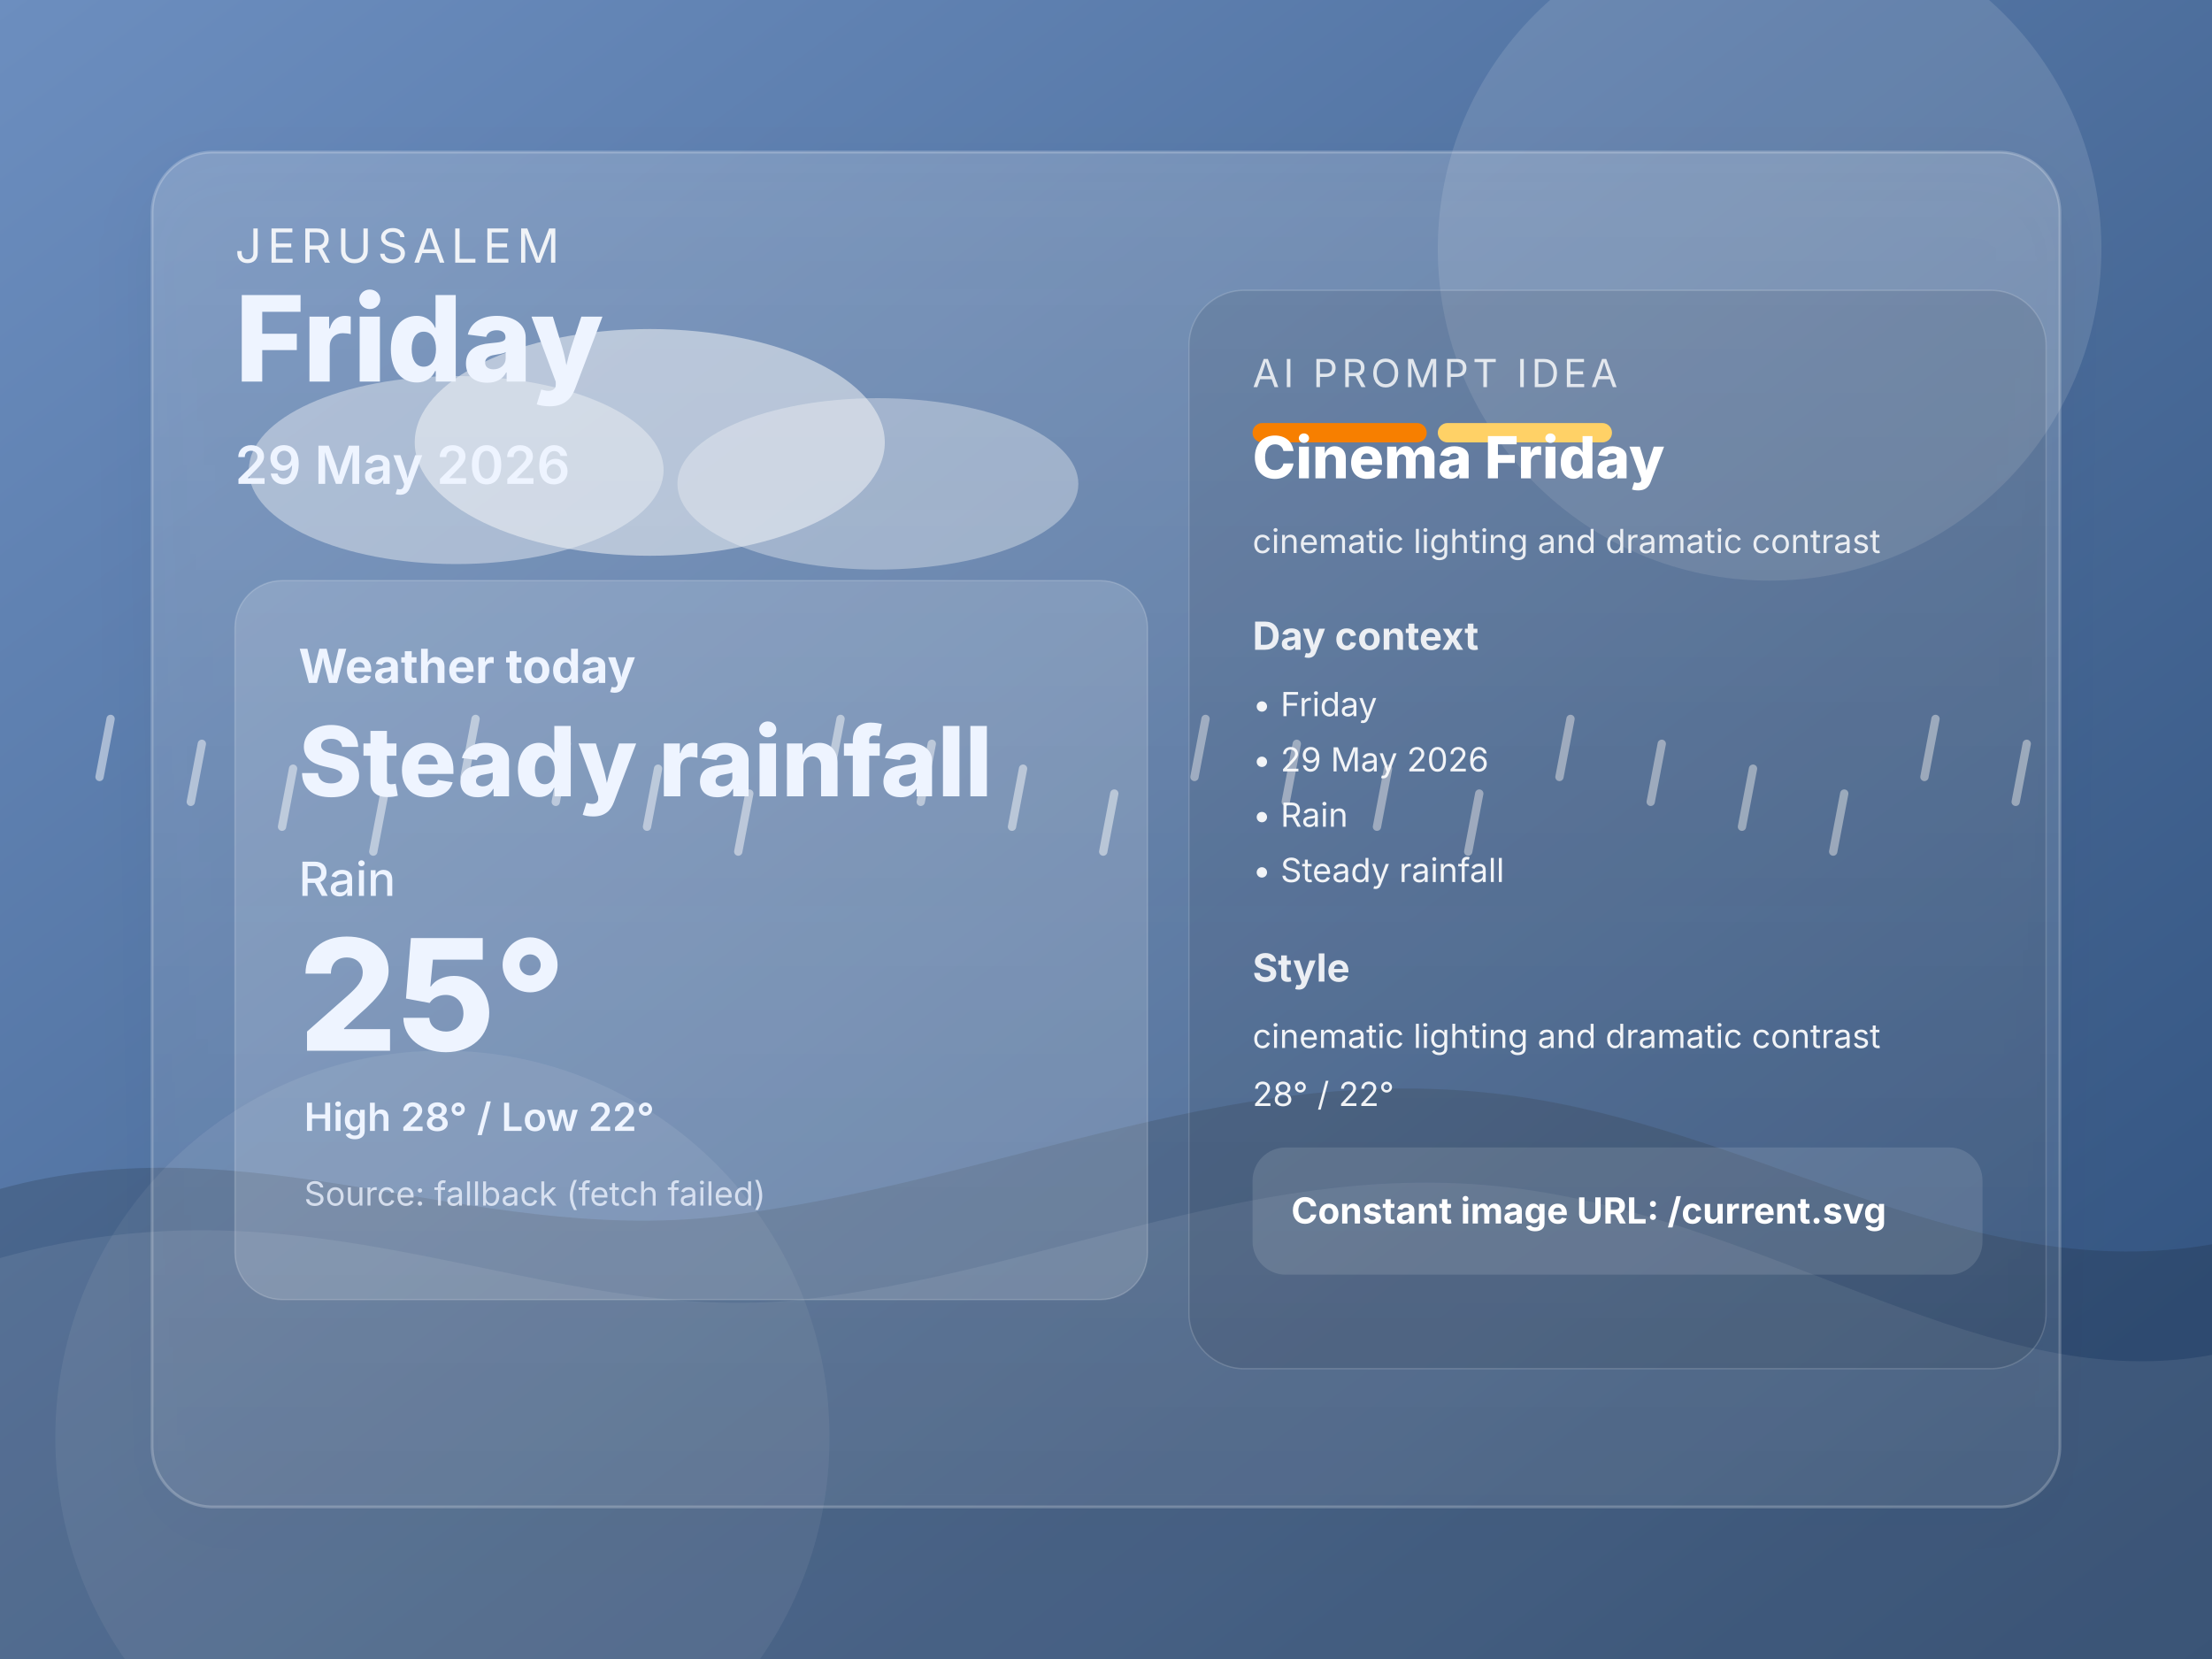
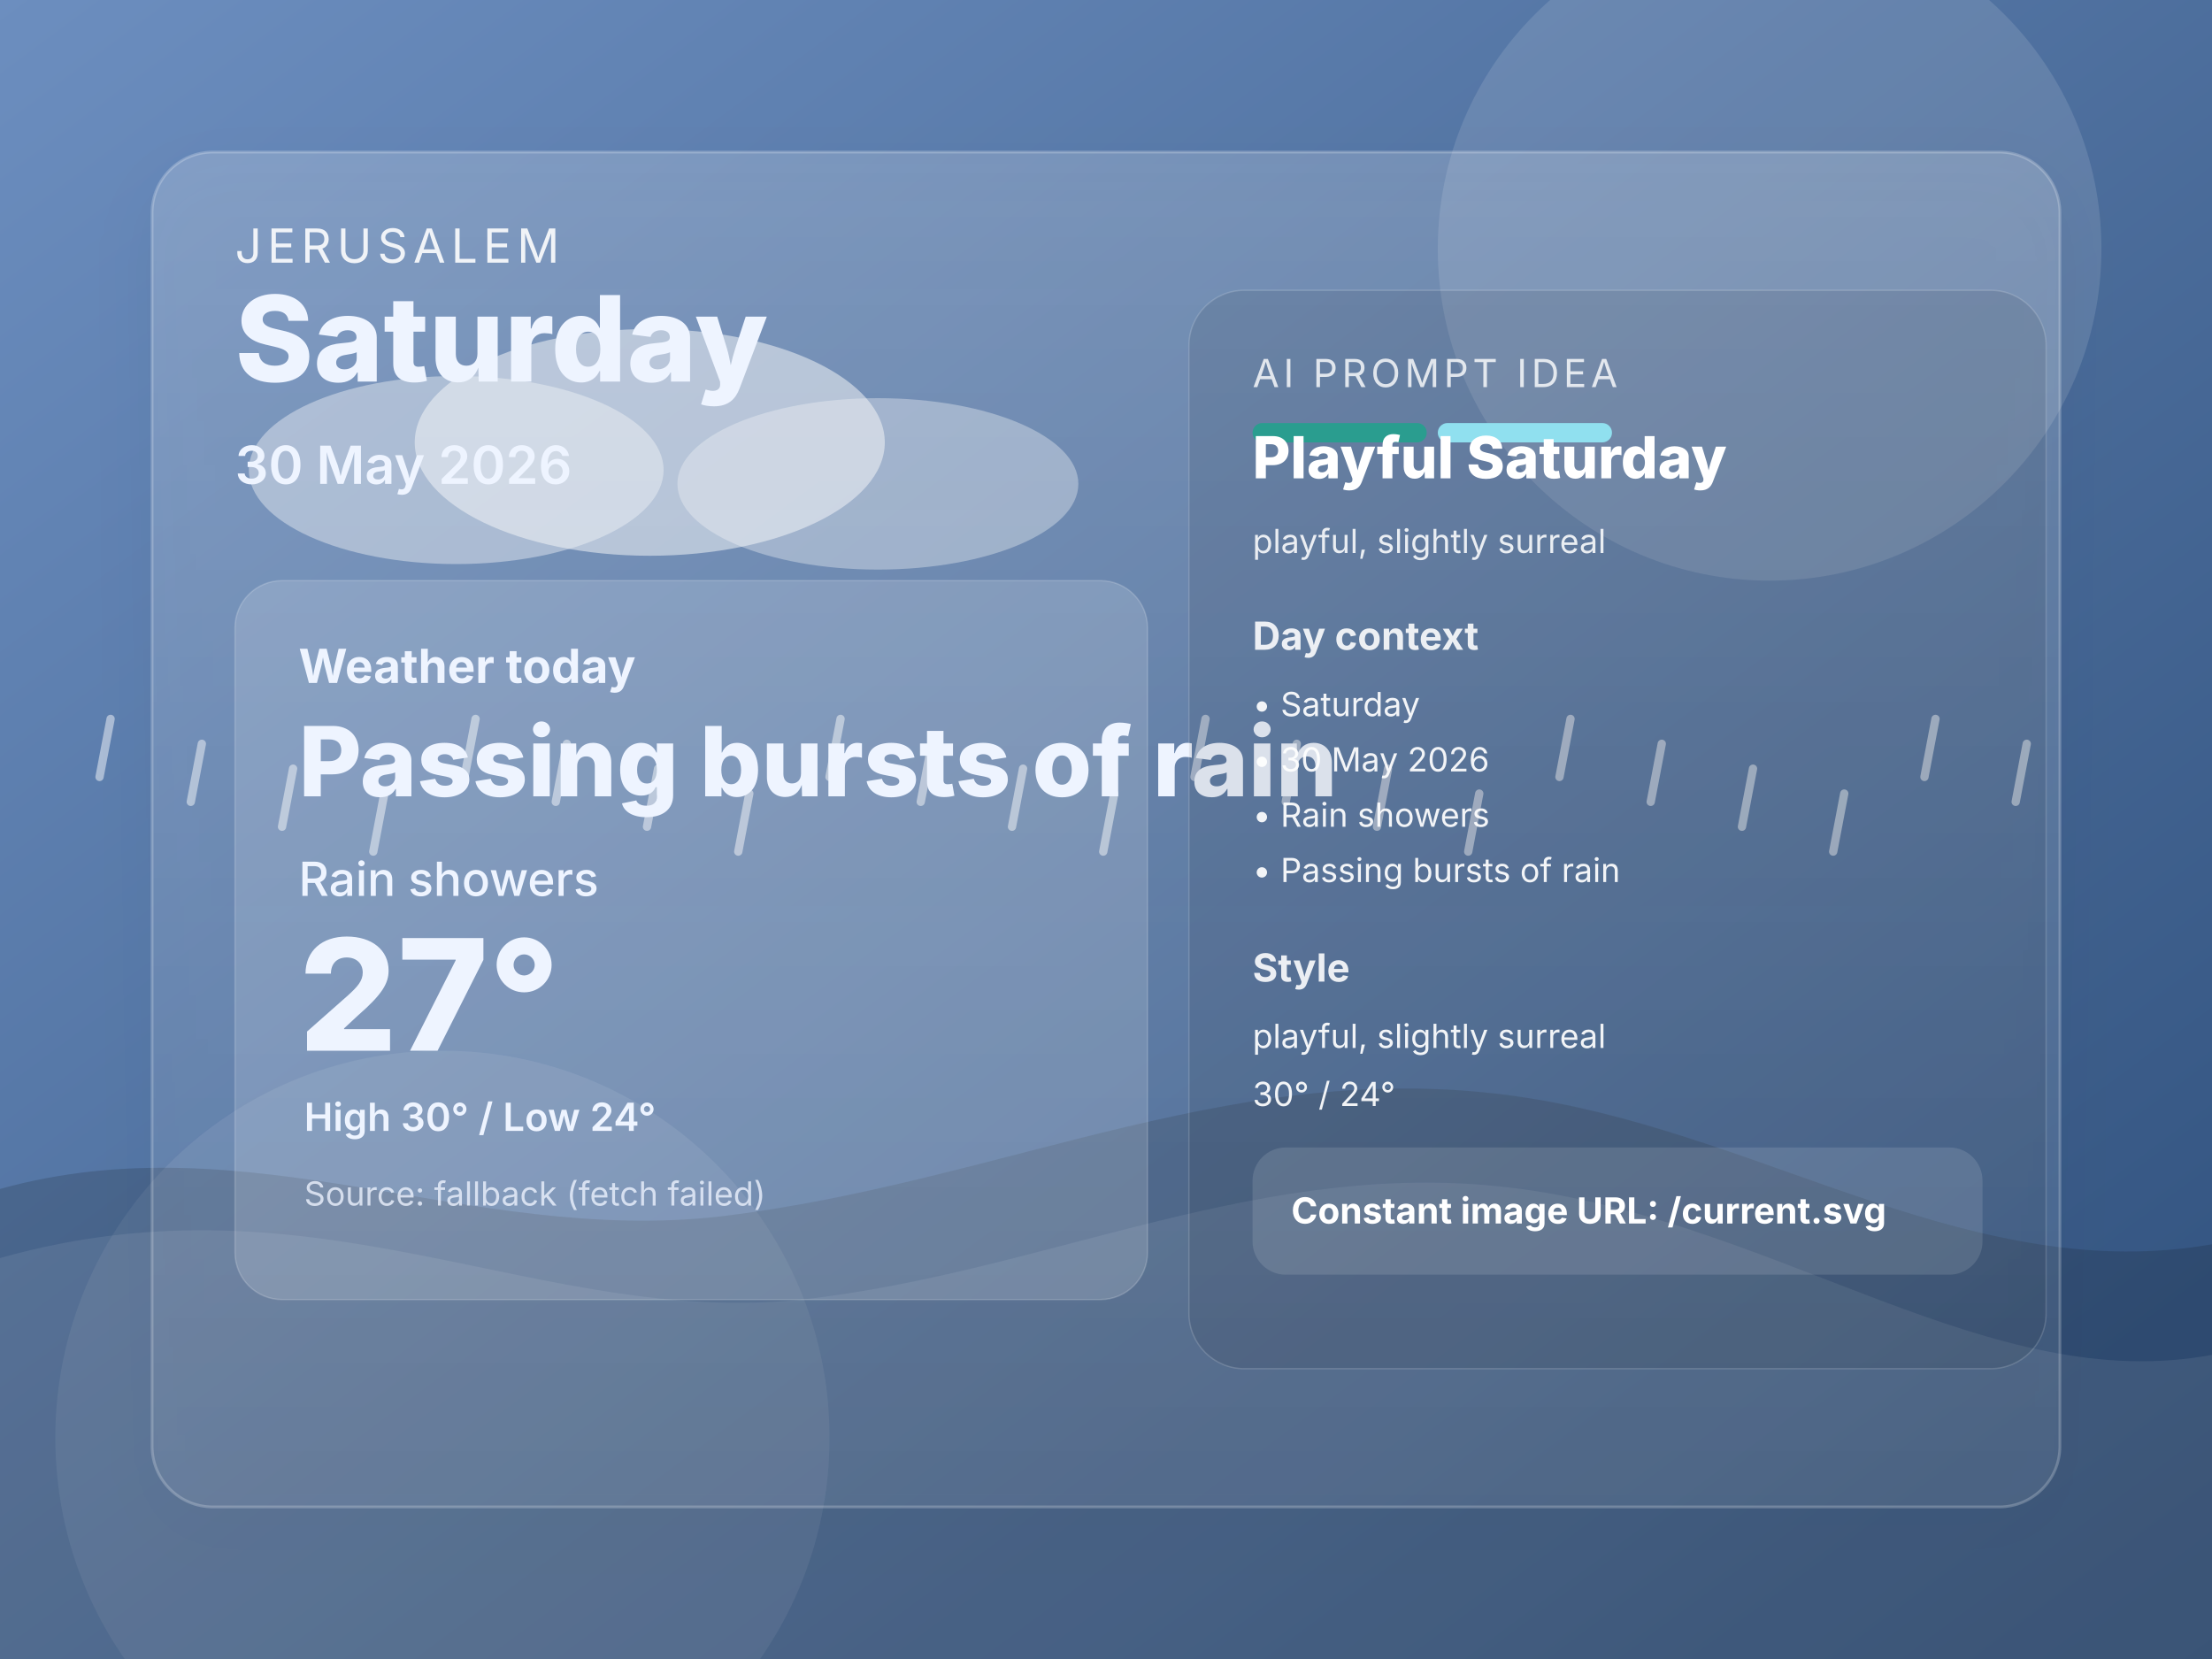
<svg xmlns="http://www.w3.org/2000/svg" viewBox="0 0 1600 1200" width="1600" height="1200" role="img" aria-labelledby="title desc">
  <defs>
    <linearGradient id="bg" x1="0" y1="0" x2="1" y2="1">
      <stop offset="0%" stop-color="#6c8ebf" />
      <stop offset="100%" stop-color="#2e4f7b" />
    </linearGradient>
    <linearGradient id="glass" x1="0" y1="0" x2="0" y2="1">
      <stop offset="0%" stop-color="rgba(255,255,255,0.18)" />
      <stop offset="100%" stop-color="rgba(255,255,255,0.06)" />
    </linearGradient>
    <filter id="shadow" x="-20%" y="-20%" width="140%" height="140%">
      <feDropShadow dx="0" dy="20" stdDeviation="24" flood-color="rgba(0,0,0,0.22)" />
    </filter>
  </defs>
  <rect width="1600" height="1200" fill="url(#bg)" />
  <circle cx="1280" cy="180" r="240" fill="rgba(255,255,255,0.12)" />
  <circle cx="320" cy="1040" r="280" fill="rgba(255,255,255,0.08)" />
  <path d="M0 860C180 810 340 900 520 880C730 855 900 760 1110 795C1280 823 1430 930 1600 900V1200H0Z" fill="rgba(20,24,32,0.18)" />
  <path d="M0 910C230 845 390 960 580 940C760 920 915 835 1100 860C1290 886 1440 1010 1600 980V1200H0Z" fill="rgba(255,255,255,0.08)" />
  <g opacity="0.95">
    <ellipse cx="330" cy="340" rx="150" ry="68" fill="rgba(255,255,255,0.42)" />
    <ellipse cx="470" cy="320" rx="170" ry="82" fill="rgba(255,255,255,0.52)" />
    <ellipse cx="635" cy="350" rx="145" ry="62" fill="rgba(255,255,255,0.36)" />
  </g>
  <line x1="80" y1="520" x2="72" y2="562" stroke="rgba(255,255,255,0.48)" stroke-width="6" stroke-linecap="round" />
  <line x1="146" y1="538" x2="138" y2="580" stroke="rgba(255,255,255,0.48)" stroke-width="6" stroke-linecap="round" />
  <line x1="212" y1="556" x2="204" y2="598" stroke="rgba(255,255,255,0.48)" stroke-width="6" stroke-linecap="round" />
  <line x1="278" y1="574" x2="270" y2="616" stroke="rgba(255,255,255,0.48)" stroke-width="6" stroke-linecap="round" />
  <line x1="344" y1="520" x2="336" y2="562" stroke="rgba(255,255,255,0.48)" stroke-width="6" stroke-linecap="round" />
  <line x1="410" y1="538" x2="402" y2="580" stroke="rgba(255,255,255,0.48)" stroke-width="6" stroke-linecap="round" />
  <line x1="476" y1="556" x2="468" y2="598" stroke="rgba(255,255,255,0.48)" stroke-width="6" stroke-linecap="round" />
  <line x1="542" y1="574" x2="534" y2="616" stroke="rgba(255,255,255,0.48)" stroke-width="6" stroke-linecap="round" />
  <line x1="608" y1="520" x2="600" y2="562" stroke="rgba(255,255,255,0.48)" stroke-width="6" stroke-linecap="round" />
  <line x1="674" y1="538" x2="666" y2="580" stroke="rgba(255,255,255,0.48)" stroke-width="6" stroke-linecap="round" />
  <line x1="740" y1="556" x2="732" y2="598" stroke="rgba(255,255,255,0.48)" stroke-width="6" stroke-linecap="round" />
  <line x1="806" y1="574" x2="798" y2="616" stroke="rgba(255,255,255,0.48)" stroke-width="6" stroke-linecap="round" />
  <line x1="872" y1="520" x2="864" y2="562" stroke="rgba(255,255,255,0.48)" stroke-width="6" stroke-linecap="round" />
  <line x1="938" y1="538" x2="930" y2="580" stroke="rgba(255,255,255,0.48)" stroke-width="6" stroke-linecap="round" />
  <line x1="1004" y1="556" x2="996" y2="598" stroke="rgba(255,255,255,0.48)" stroke-width="6" stroke-linecap="round" />
  <line x1="1070" y1="574" x2="1062" y2="616" stroke="rgba(255,255,255,0.48)" stroke-width="6" stroke-linecap="round" />
  <line x1="1136" y1="520" x2="1128" y2="562" stroke="rgba(255,255,255,0.48)" stroke-width="6" stroke-linecap="round" />
  <line x1="1202" y1="538" x2="1194" y2="580" stroke="rgba(255,255,255,0.48)" stroke-width="6" stroke-linecap="round" />
  <line x1="1268" y1="556" x2="1260" y2="598" stroke="rgba(255,255,255,0.48)" stroke-width="6" stroke-linecap="round" />
  <line x1="1334" y1="574" x2="1326" y2="616" stroke="rgba(255,255,255,0.48)" stroke-width="6" stroke-linecap="round" />
  <line x1="1400" y1="520" x2="1392" y2="562" stroke="rgba(255,255,255,0.48)" stroke-width="6" stroke-linecap="round" />
  <line x1="1466" y1="538" x2="1458" y2="580" stroke="rgba(255,255,255,0.48)" stroke-width="6" stroke-linecap="round" />
  <g filter="url(#shadow)">
    <rect x="110" y="110" width="1380" height="980" rx="44" fill="url(#glass)" stroke="rgba(255,255,255,0.22)" stroke-width="2" />
  </g>
  <g transform="translate(170 190)">
    <text x="0" y="0" fill="rgba(255,255,255,0.88)" font-size="34" font-family="ui-sans-serif, system-ui, -apple-system, Segoe UI, sans-serif" letter-spacing="4">JERUSALEM</text>
-     <text x="0" y="86" fill="#eef4ff" font-size="86" font-weight="800" font-family="ui-sans-serif, system-ui, -apple-system, Segoe UI, sans-serif">Friday</text>
-     <text x="0" y="160" fill="#eef4ff" font-size="38" font-weight="600" font-family="ui-sans-serif, system-ui, -apple-system, Segoe UI, sans-serif">29 May 2026</text>
+     <text x="0" y="86" fill="#eef4ff" font-size="86" font-weight="800" font-family="ui-sans-serif, system-ui, -apple-system, Segoe UI, sans-serif">Saturday</text>
+     <text x="0" y="160" fill="#eef4ff" font-size="38" font-weight="600" font-family="ui-sans-serif, system-ui, -apple-system, Segoe UI, sans-serif">30 May 2026</text>
    <g transform="translate(0 230)">
      <rect x="0" y="0" width="660" height="520" rx="34" fill="rgba(255,255,255,0.16)" stroke="rgba(255,255,255,0.18)" />
      <text x="46" y="74" fill="#eef4ff" font-size="34" font-weight="700" font-family="ui-sans-serif, system-ui, -apple-system, Segoe UI, sans-serif">Weather today</text>
-       <text x="46" y="156" fill="#eef4ff" font-size="70" font-weight="800" font-family="ui-sans-serif, system-ui, -apple-system, Segoe UI, sans-serif">Steady rainfall</text>
-       <text x="46" y="228" fill="#eef4ff" font-size="34" font-weight="500" font-family="ui-sans-serif, system-ui, -apple-system, Segoe UI, sans-serif">Rain</text>
-       <text x="46" y="340" fill="#eef4ff" font-size="112" font-weight="800" font-family="ui-sans-serif, system-ui, -apple-system, Segoe UI, sans-serif">25°</text>
-       <text x="50" y="398" fill="#eef4ff" font-size="28" font-weight="600" font-family="ui-sans-serif, system-ui, -apple-system, Segoe UI, sans-serif">High 28° / Low 22°</text>
+       <text x="46" y="156" fill="#eef4ff" font-size="70" font-weight="800" font-family="ui-sans-serif, system-ui, -apple-system, Segoe UI, sans-serif">Passing bursts of rain</text>
+       <text x="46" y="228" fill="#eef4ff" font-size="34" font-weight="500" font-family="ui-sans-serif, system-ui, -apple-system, Segoe UI, sans-serif">Rain showers</text>
+       <text x="46" y="340" fill="#eef4ff" font-size="112" font-weight="800" font-family="ui-sans-serif, system-ui, -apple-system, Segoe UI, sans-serif">27°</text>
+       <text x="50" y="398" fill="#eef4ff" font-size="28" font-weight="600" font-family="ui-sans-serif, system-ui, -apple-system, Segoe UI, sans-serif">High 30° / Low 24°</text>
      <text x="50" y="452" fill="#eef4ff" font-size="24" opacity="0.78" font-family="ui-sans-serif, system-ui, -apple-system, Segoe UI, sans-serif">Source: fallback (fetch failed)</text>
    </g>
  </g>
  <g transform="translate(860 210)">
    <rect x="0" y="0" width="620" height="780" rx="40" fill="rgba(0,0,0,0.08)" stroke="rgba(255,255,255,0.16)" />
    <text x="46" y="70" fill="rgba(255,255,255,0.8)" font-size="28" letter-spacing="3" font-family="ui-sans-serif, system-ui, -apple-system, Segoe UI, sans-serif">AI PROMPT IDEA</text>
-     <rect x="46" y="96" width="126" height="14" rx="7" fill="#f77f00" />
-     <rect x="180" y="96" width="126" height="14" rx="7" fill="#ffd166" />
-     <text x="46" y="136" fill="white" font-size="42" font-weight="800" font-family="ui-sans-serif, system-ui, -apple-system, Segoe UI, sans-serif">Cinema Friday</text>
-     <text x="46" y="190" fill="rgba(255,255,255,0.86)" font-size="24" font-family="ui-sans-serif, system-ui, -apple-system, Segoe UI, sans-serif">cinematic lighting and dramatic contrast</text>
+     <rect x="46" y="96" width="126" height="14" rx="7" fill="#2a9d8f" />
+     <rect x="180" y="96" width="126" height="14" rx="7" fill="#90e0ef" />
+     <text x="46" y="136" fill="white" font-size="42" font-weight="800" font-family="ui-sans-serif, system-ui, -apple-system, Segoe UI, sans-serif">Playful Saturday</text>
+     <text x="46" y="190" fill="rgba(255,255,255,0.86)" font-size="24" font-family="ui-sans-serif, system-ui, -apple-system, Segoe UI, sans-serif">playful, slightly surreal</text>
    <text x="46" y="260" fill="rgba(255,255,255,0.88)" font-size="28" font-weight="700" font-family="ui-sans-serif, system-ui, -apple-system, Segoe UI, sans-serif">Day context</text>
-     <text x="46" y="308" fill="rgba(255,255,255,0.92)" font-size="24" font-family="ui-sans-serif, system-ui, -apple-system, Segoe UI, sans-serif">• Friday</text>
-     <text x="46" y="348" fill="rgba(255,255,255,0.92)" font-size="24" font-family="ui-sans-serif, system-ui, -apple-system, Segoe UI, sans-serif">• 29 May 2026</text>
-     <text x="46" y="388" fill="rgba(255,255,255,0.92)" font-size="24" font-family="ui-sans-serif, system-ui, -apple-system, Segoe UI, sans-serif">• Rain</text>
-     <text x="46" y="428" fill="rgba(255,255,255,0.92)" font-size="24" font-family="ui-sans-serif, system-ui, -apple-system, Segoe UI, sans-serif">• Steady rainfall</text>
+     <text x="46" y="308" fill="rgba(255,255,255,0.92)" font-size="24" font-family="ui-sans-serif, system-ui, -apple-system, Segoe UI, sans-serif">• Saturday</text>
+     <text x="46" y="348" fill="rgba(255,255,255,0.92)" font-size="24" font-family="ui-sans-serif, system-ui, -apple-system, Segoe UI, sans-serif">• 30 May 2026</text>
+     <text x="46" y="388" fill="rgba(255,255,255,0.92)" font-size="24" font-family="ui-sans-serif, system-ui, -apple-system, Segoe UI, sans-serif">• Rain showers</text>
+     <text x="46" y="428" fill="rgba(255,255,255,0.92)" font-size="24" font-family="ui-sans-serif, system-ui, -apple-system, Segoe UI, sans-serif">• Passing bursts of rain</text>
    <text x="46" y="500" fill="rgba(255,255,255,0.88)" font-size="28" font-weight="700" font-family="ui-sans-serif, system-ui, -apple-system, Segoe UI, sans-serif">Style</text>
-     <text x="46" y="548" fill="rgba(255,255,255,0.92)" font-size="24" font-family="ui-sans-serif, system-ui, -apple-system, Segoe UI, sans-serif">cinematic lighting and dramatic contrast</text>
-     <text x="46" y="590" fill="rgba(255,255,255,0.92)" font-size="24" font-family="ui-sans-serif, system-ui, -apple-system, Segoe UI, sans-serif">28° / 22°</text>
+     <text x="46" y="548" fill="rgba(255,255,255,0.92)" font-size="24" font-family="ui-sans-serif, system-ui, -apple-system, Segoe UI, sans-serif">playful, slightly surreal</text>
+     <text x="46" y="590" fill="rgba(255,255,255,0.92)" font-size="24" font-family="ui-sans-serif, system-ui, -apple-system, Segoe UI, sans-serif">30° / 24°</text>
    <rect x="46" y="620" width="528" height="92" rx="24" fill="rgba(255,255,255,0.12)" />
    <text x="74" y="675" fill="white" font-size="26" font-weight="700" font-family="ui-sans-serif, system-ui, -apple-system, Segoe UI, sans-serif">Constant image URL: /current.svg</text>
  </g>
</svg>
